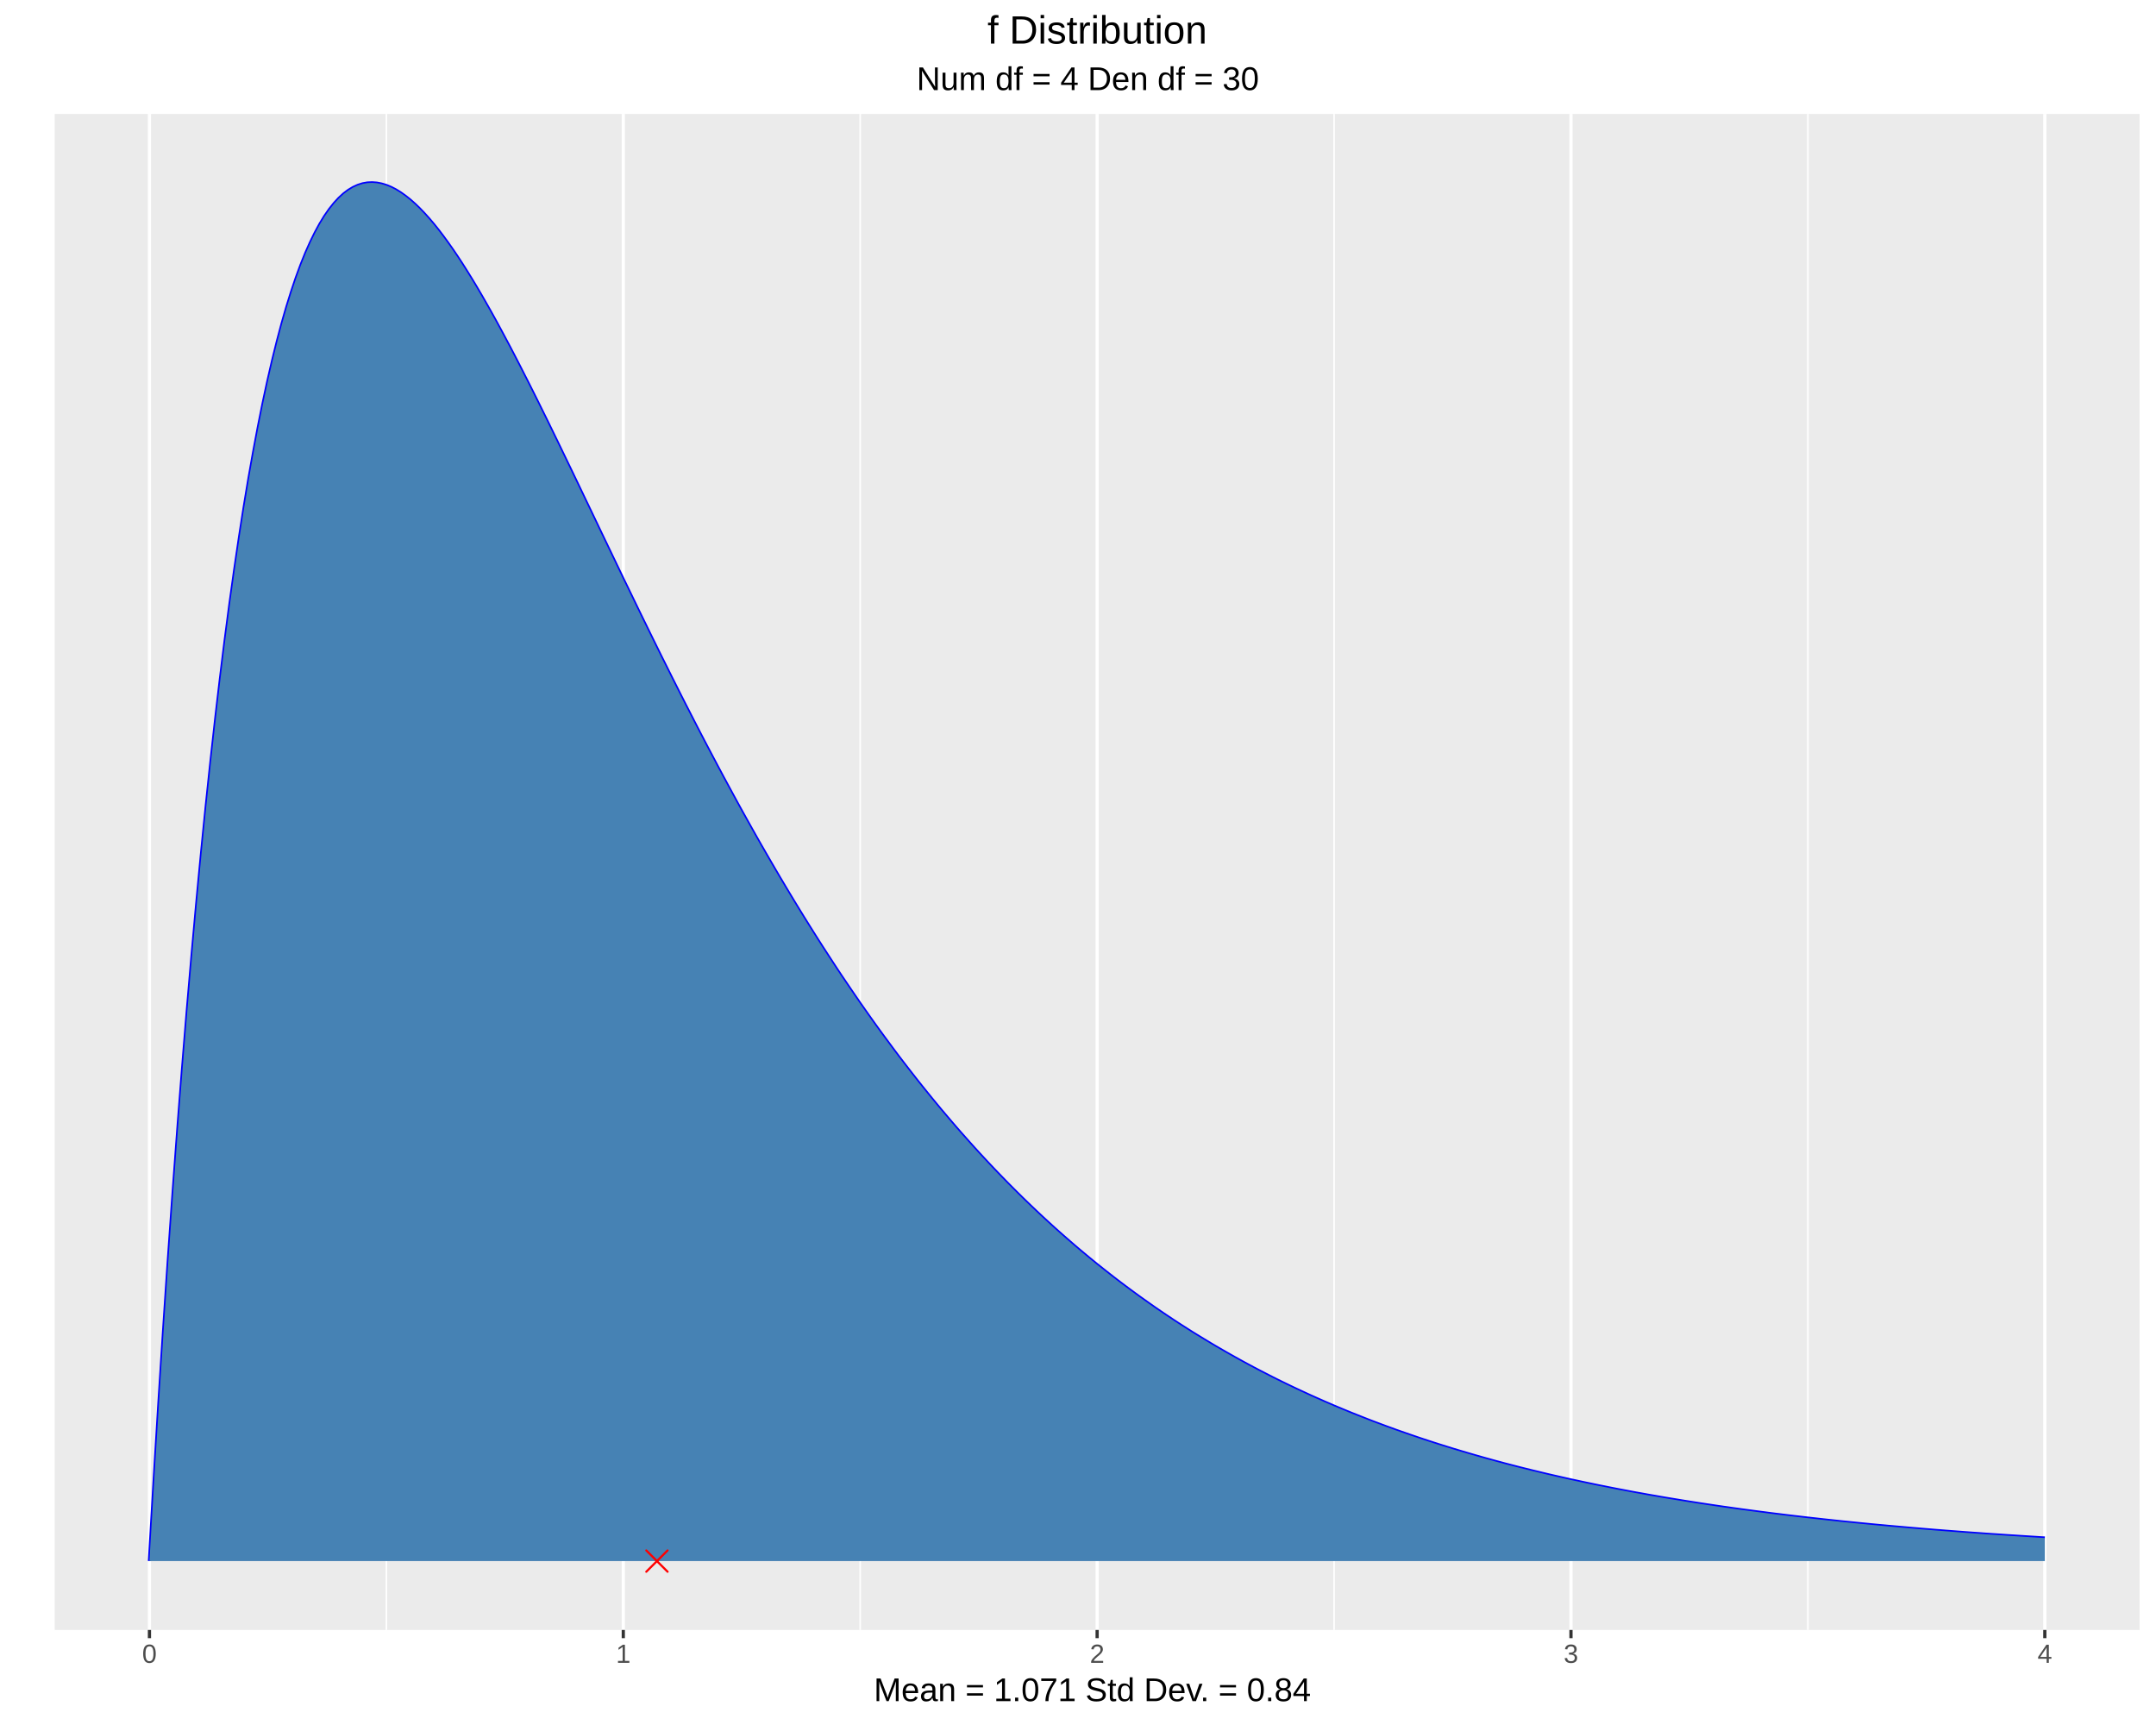
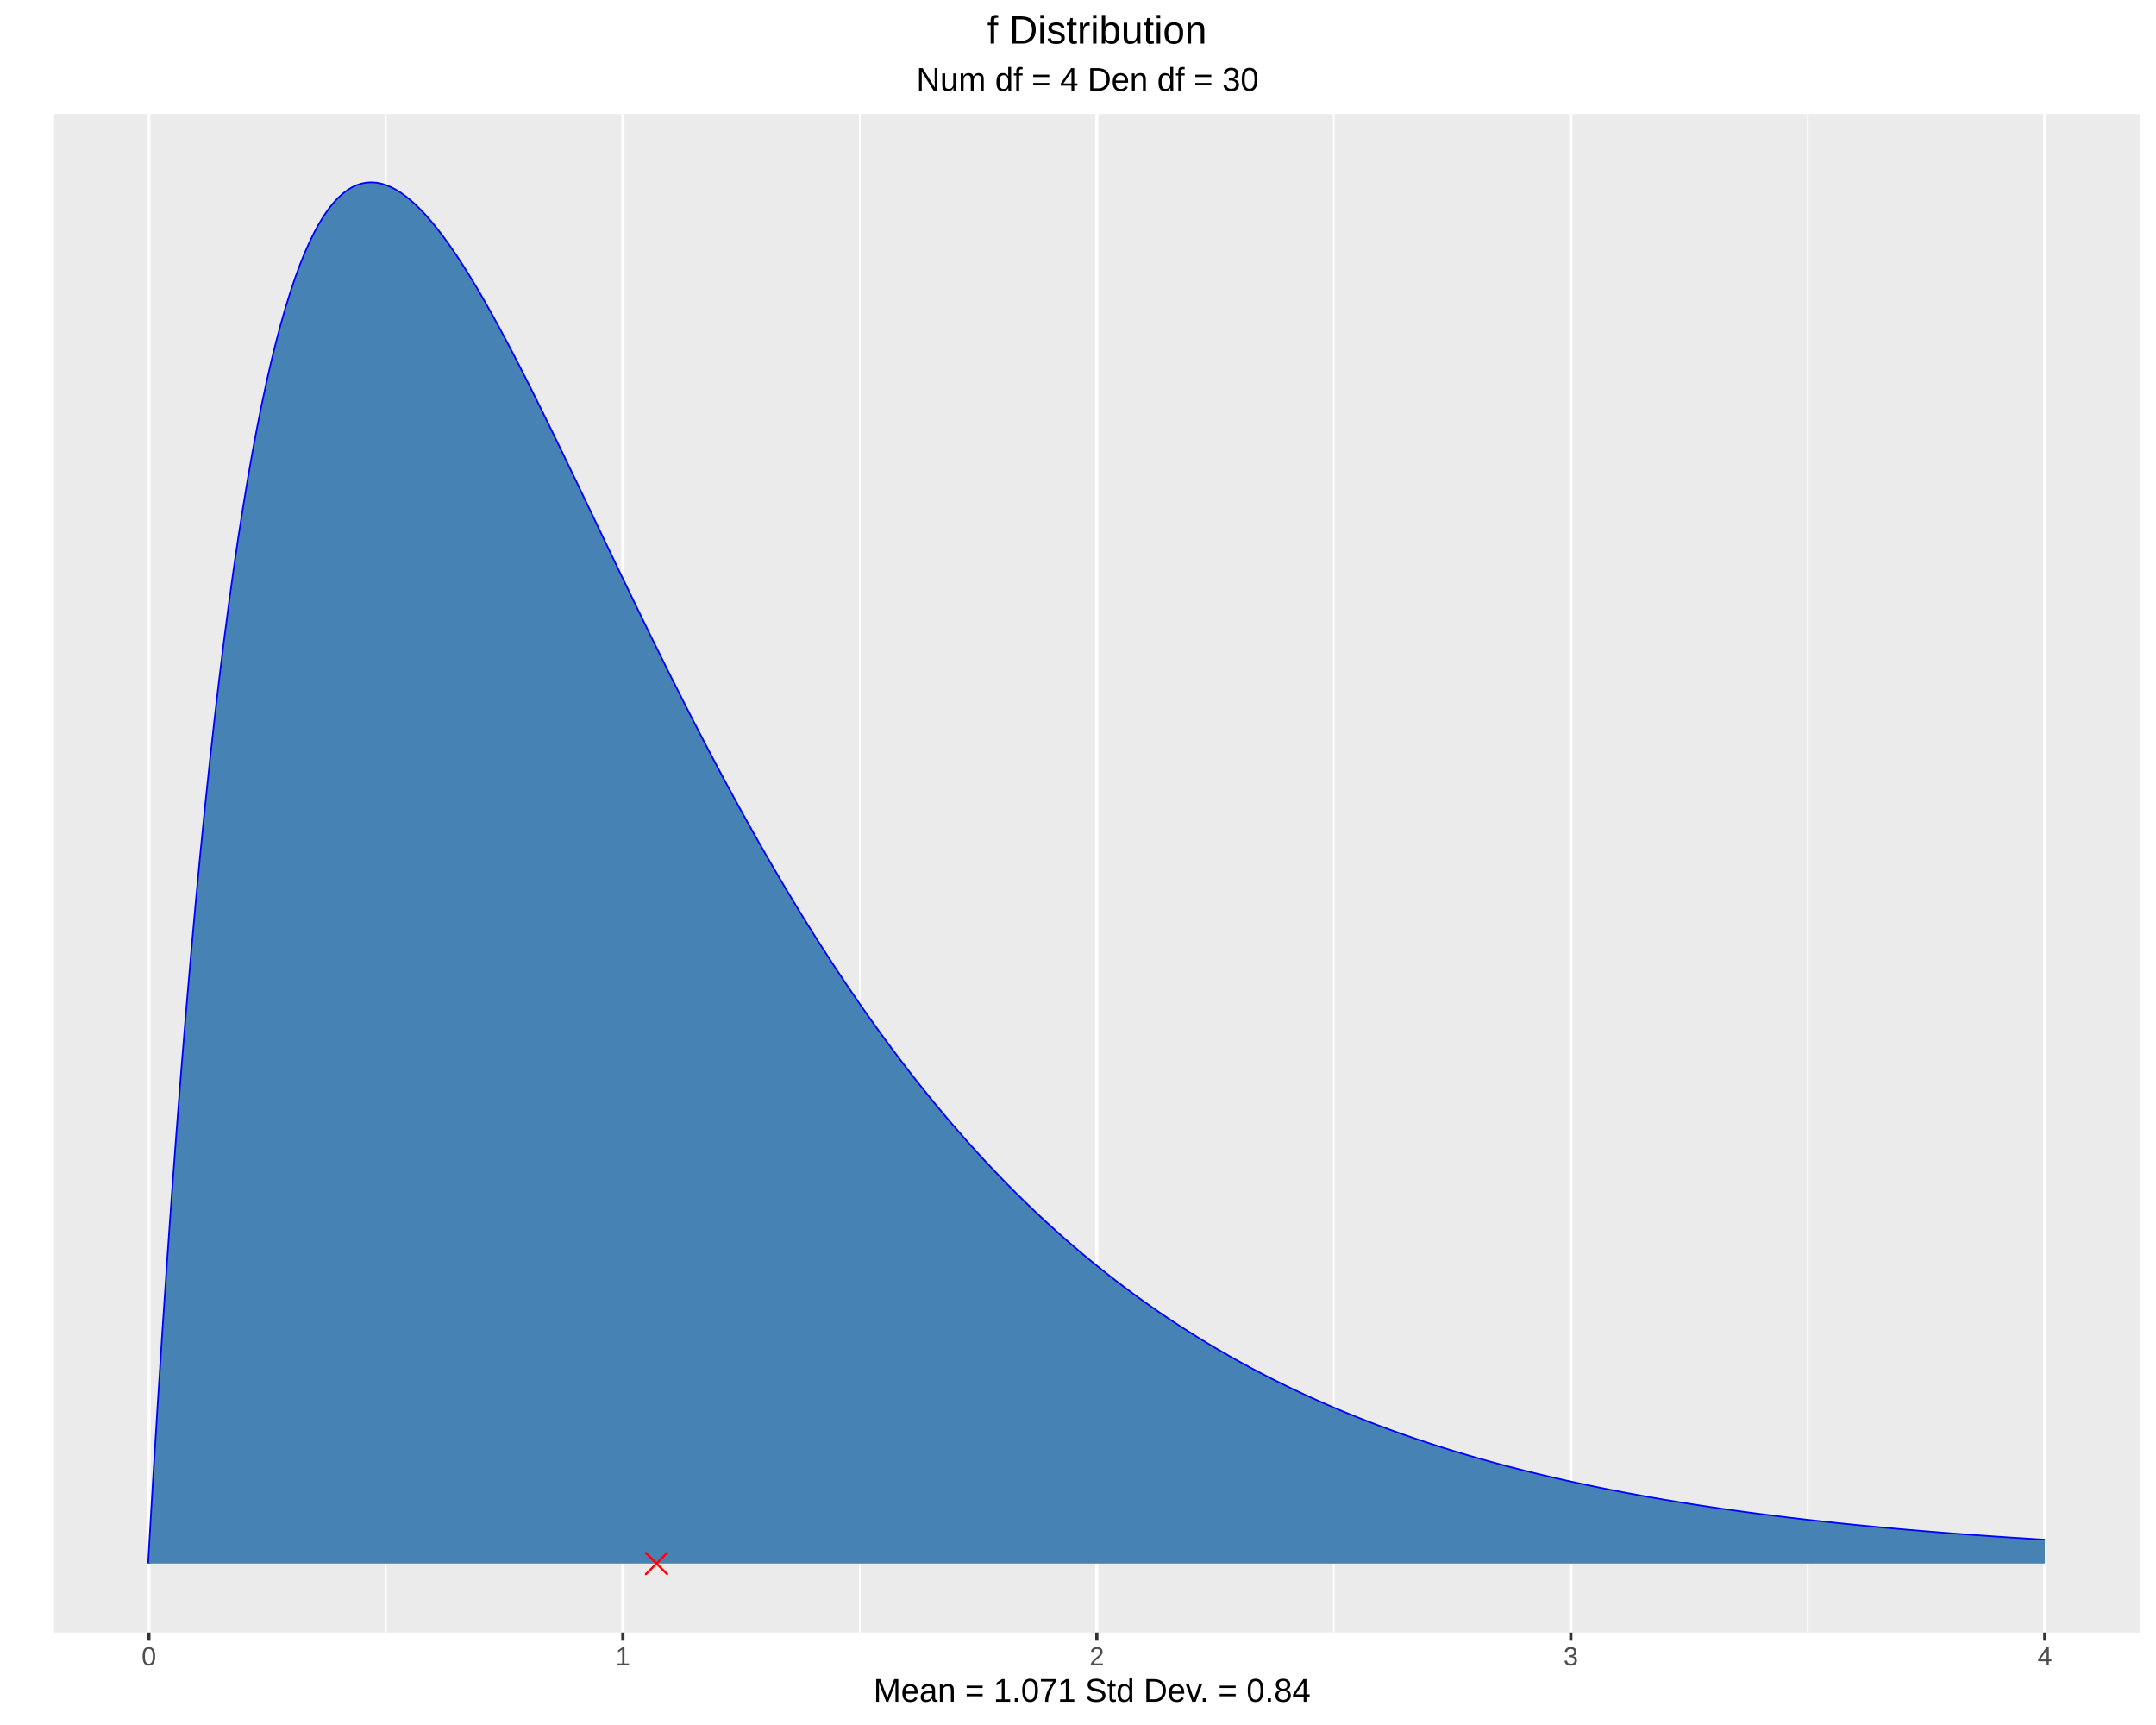
<svg xmlns="http://www.w3.org/2000/svg" viewBox="0 0 720.00 576.00">
  <defs>
    <style type="text/css">
    line, polyline, polygon, path, rect, circle {
      fill: none;
      stroke: #000000;
      stroke-linecap: round;
      stroke-linejoin: round;
      stroke-miterlimit: 10.00;
    }
  </style>
  </defs>
  <rect width="100%" height="100%" style="stroke: none; fill: #FFFFFF;" />
  <rect x="0.00" y="0.00" width="720.00" height="576.00" style="stroke-width: 1.07; stroke: #FFFFFF; fill: #FFFFFF;" />
  <defs>
-     <clipPath id="cpMTguMjd8NzE0LjUyfDU0NC4yN3wzOC4wNQ==">
-       <rect x="18.27" y="38.05" width="696.25" height="506.22" />
+     <clipPath id="cpMTguMDZ8NzE0LjUyfDU0NS4xM3wzOC4wOQ==">
+       <rect x="18.06" y="38.09" width="696.46" height="507.04" />
    </clipPath>
  </defs>
-   <rect x="18.27" y="38.05" width="696.25" height="506.22" style="stroke-width: 1.07; stroke: none; fill: #EBEBEB;" clip-path="url(#cpMTguMjd8NzE0LjUyfDU0NC4yN3wzOC4wNQ==)" />
-   <polyline points="129.03,544.27 129.03,38.05 " style="stroke-width: 0.53; stroke: #FFFFFF; stroke-linecap: butt;" clip-path="url(#cpMTguMjd8NzE0LjUyfDU0NC4yN3wzOC4wNQ==)" />
-   <polyline points="287.27,544.27 287.27,38.05 " style="stroke-width: 0.53; stroke: #FFFFFF; stroke-linecap: butt;" clip-path="url(#cpMTguMjd8NzE0LjUyfDU0NC4yN3wzOC4wNQ==)" />
-   <polyline points="445.51,544.27 445.51,38.05 " style="stroke-width: 0.53; stroke: #FFFFFF; stroke-linecap: butt;" clip-path="url(#cpMTguMjd8NzE0LjUyfDU0NC4yN3wzOC4wNQ==)" />
-   <polyline points="603.75,544.27 603.75,38.05 " style="stroke-width: 0.53; stroke: #FFFFFF; stroke-linecap: butt;" clip-path="url(#cpMTguMjd8NzE0LjUyfDU0NC4yN3wzOC4wNQ==)" />
-   <polyline points="49.91,544.27 49.91,38.05 " style="stroke-width: 1.07; stroke: #FFFFFF; stroke-linecap: butt;" clip-path="url(#cpMTguMjd8NzE0LjUyfDU0NC4yN3wzOC4wNQ==)" />
-   <polyline points="208.15,544.27 208.15,38.05 " style="stroke-width: 1.07; stroke: #FFFFFF; stroke-linecap: butt;" clip-path="url(#cpMTguMjd8NzE0LjUyfDU0NC4yN3wzOC4wNQ==)" />
-   <polyline points="366.39,544.27 366.39,38.05 " style="stroke-width: 1.07; stroke: #FFFFFF; stroke-linecap: butt;" clip-path="url(#cpMTguMjd8NzE0LjUyfDU0NC4yN3wzOC4wNQ==)" />
-   <polyline points="524.63,544.27 524.63,38.05 " style="stroke-width: 1.07; stroke: #FFFFFF; stroke-linecap: butt;" clip-path="url(#cpMTguMjd8NzE0LjUyfDU0NC4yN3wzOC4wNQ==)" />
-   <polyline points="682.87,544.27 682.87,38.05 " style="stroke-width: 1.07; stroke: #FFFFFF; stroke-linecap: butt;" clip-path="url(#cpMTguMjd8NzE0LjUyfDU0NC4yN3wzOC4wNQ==)" />
-   <polyline points="49.91,521.26 51.50,494.36 53.08,468.66 54.66,444.13 56.24,420.71 57.83,398.37 59.41,377.07 60.99,356.78 62.57,337.46 64.16,319.06 65.74,301.57 67.32,284.94 68.90,269.15 70.49,254.16 72.07,239.95 73.65,226.49 75.23,213.74 76.81,201.69 78.40,190.30 79.98,179.56 81.56,169.43 83.14,159.90 84.73,150.95 86.31,142.54 87.89,134.66 89.47,127.30 91.06,120.42 92.64,114.02 94.22,108.07 95.80,102.56 97.39,97.47 98.97,92.77 100.55,88.47 102.13,84.54 103.72,80.96 105.30,77.73 106.88,74.82 108.46,72.23 110.05,69.94 111.63,67.95 113.21,66.23 114.79,64.78 116.37,63.58 117.96,62.63 119.54,61.91 121.12,61.41 122.70,61.13 124.29,61.06 125.87,61.18 127.45,61.49 129.03,61.97 130.62,62.63 132.20,63.45 133.78,64.43 135.36,65.56 136.95,66.82 138.53,68.22 140.11,69.75 141.69,71.40 143.28,73.17 144.86,75.04 146.44,77.02 148.02,79.10 149.60,81.27 151.19,83.53 152.77,85.87 154.35,88.29 155.93,90.79 157.52,93.36 159.10,95.99 160.68,98.68 162.26,101.44 163.85,104.24 165.43,107.10 167.01,110.00 168.59,112.95 170.18,115.94 171.76,118.97 173.34,122.03 174.92,125.13 176.51,128.25 178.09,131.40 179.67,134.57 181.25,137.77 182.84,140.98 184.42,144.22 186.00,147.46 187.58,150.73 189.16,154.00 190.75,157.28 192.33,160.57 193.91,163.86 195.49,167.16 197.08,170.46 198.66,173.77 200.24,177.07 201.82,180.37 203.41,183.67 204.99,186.96 206.57,190.25 208.15,193.53 209.74,196.80 211.32,200.06 212.90,203.32 214.48,206.56 216.07,209.80 217.65,213.02 219.23,216.22 220.81,219.42 222.40,222.59 223.98,225.76 225.56,228.90 227.14,232.03 228.72,235.15 230.31,238.24 231.89,241.32 233.47,244.38 235.05,247.42 236.64,250.44 238.22,253.43 239.80,256.41 241.38,259.37 242.97,262.31 244.55,265.22 246.13,268.12 247.71,270.99 249.30,273.84 250.88,276.66 252.46,279.47 254.04,282.25 255.63,285.01 257.21,287.74 258.79,290.45 260.37,293.14 261.96,295.81 263.54,298.45 265.12,301.07 266.70,303.66 268.28,306.23 269.87,308.78 271.45,311.30 273.03,313.80 274.61,316.27 276.20,318.72 277.78,321.15 279.36,323.56 280.94,325.94 282.53,328.29 284.11,330.62 285.69,332.93 287.27,335.22 288.86,337.48 290.44,339.72 292.02,341.94 293.60,344.13 295.19,346.30 296.77,348.44 298.35,350.57 299.93,352.67 301.52,354.75 303.10,356.80 304.68,358.83 306.26,360.85 307.84,362.83 309.43,364.80 311.01,366.75 312.59,368.67 314.17,370.57 315.76,372.45 317.34,374.31 318.92,376.15 320.50,377.97 322.09,379.76 323.67,381.54 325.25,383.30 326.83,385.03 328.42,386.75 330.00,388.44 331.58,390.12 333.16,391.77 334.75,393.41 336.33,395.03 337.91,396.62 339.49,398.20 341.07,399.76 342.66,401.31 344.24,402.83 345.82,404.33 347.40,405.82 348.99,407.29 350.57,408.74 352.15,410.18 353.73,411.59 355.32,412.99 356.90,414.37 358.48,415.74 360.06,417.09 361.65,418.42 363.23,419.74 364.81,421.04 366.39,422.32 367.98,423.59 369.56,424.84 371.14,426.08 372.72,427.30 374.31,428.51 375.89,429.70 377.47,430.87 379.05,432.03 380.63,433.18 382.22,434.31 383.80,435.43 385.38,436.54 386.96,437.63 388.55,438.71 390.13,439.77 391.71,440.82 393.29,441.86 394.88,442.88 396.46,443.89 398.04,444.89 399.62,445.87 401.21,446.84 402.79,447.80 404.37,448.75 405.95,449.69 407.54,450.61 409.12,451.52 410.70,452.42 412.28,453.31 413.87,454.19 415.45,455.06 417.03,455.91 418.61,456.76 420.19,457.59 421.78,458.41 423.36,459.22 424.94,460.03 426.52,460.82 428.11,461.60 429.69,462.37 431.27,463.13 432.85,463.88 434.44,464.62 436.02,465.35 437.60,466.08 439.18,466.79 440.77,467.49 442.35,468.19 443.93,468.87 445.51,469.55 447.10,470.22 448.68,470.88 450.26,471.53 451.84,472.17 453.43,472.80 455.01,473.43 456.59,474.05 458.17,474.66 459.75,475.26 461.34,475.85 462.92,476.44 464.50,477.01 466.08,477.59 467.67,478.15 469.25,478.70 470.83,479.25 472.41,479.79 474.00,480.33 475.58,480.86 477.16,481.38 478.74,481.89 480.33,482.40 481.91,482.90 483.49,483.39 485.07,483.88 486.66,484.36 488.24,484.83 489.82,485.30 491.40,485.76 492.99,486.22 494.57,486.67 496.15,487.12 497.73,487.55 499.31,487.99 500.90,488.41 502.48,488.84 504.06,489.25 505.64,489.66 507.23,490.07 508.81,490.47 510.39,490.86 511.97,491.25 513.56,491.63 515.14,492.01 516.72,492.39 518.30,492.76 519.89,493.12 521.47,493.48 523.05,493.84 524.63,494.19 526.22,494.53 527.80,494.87 529.38,495.21 530.96,495.54 532.54,495.87 534.13,496.20 535.71,496.51 537.29,496.83 538.87,497.14 540.46,497.45 542.04,497.75 543.62,498.05 545.20,498.35 546.79,498.64 548.37,498.92 549.95,499.21 551.53,499.49 553.12,499.76 554.70,500.04 556.28,500.31 557.86,500.57 559.45,500.83 561.03,501.09 562.61,501.35 564.19,501.60 565.78,501.85 567.36,502.10 568.94,502.34 570.52,502.58 572.10,502.81 573.69,503.05 575.27,503.28 576.85,503.50 578.43,503.73 580.02,503.95 581.60,504.17 583.18,504.38 584.76,504.59 586.35,504.80 587.93,505.01 589.51,505.21 591.09,505.42 592.68,505.62 594.26,505.81 595.84,506.01 597.42,506.20 599.01,506.39 600.59,506.57 602.17,506.76 603.75,506.94 605.34,507.12 606.92,507.29 608.50,507.47 610.08,507.64 611.66,507.81 613.25,507.98 614.83,508.15 616.41,508.31 617.99,508.47 619.58,508.63 621.16,508.79 622.74,508.94 624.32,509.10 625.91,509.25 627.49,509.40 629.07,509.54 630.65,509.69 632.24,509.83 633.82,509.97 635.40,510.11 636.98,510.25 638.57,510.39 640.15,510.52 641.73,510.66 643.31,510.79 644.90,510.92 646.48,511.05 648.06,511.17 649.64,511.30 651.22,511.42 652.81,511.54 654.39,511.66 655.97,511.78 657.55,511.90 659.14,512.01 660.72,512.12 662.30,512.24 663.88,512.35 665.47,512.46 667.05,512.56 668.63,512.67 670.21,512.78 671.80,512.88 673.38,512.98 674.96,513.08 676.54,513.18 678.13,513.28 679.71,513.38 681.29,513.48 682.87,513.57 " style="stroke-width: 1.07; stroke: #0000FF; stroke-linecap: butt;" clip-path="url(#cpMTguMjd8NzE0LjUyfDU0NC4yN3wzOC4wNQ==)" />
-   <polygon points="49.91,521.26 49.91,521.26 51.50,494.36 53.08,468.66 54.66,444.13 56.24,420.71 57.83,398.37 59.41,377.07 60.99,356.78 62.57,337.46 64.16,319.06 65.74,301.57 67.32,284.94 68.90,269.15 70.49,254.16 72.07,239.95 73.65,226.49 75.23,213.74 76.81,201.69 78.40,190.30 79.98,179.56 81.56,169.43 83.14,159.90 84.73,150.95 86.31,142.54 87.89,134.66 89.47,127.30 91.06,120.42 92.64,114.02 94.22,108.07 95.80,102.56 97.39,97.47 98.97,92.77 100.55,88.47 102.13,84.54 103.72,80.96 105.30,77.73 106.88,74.82 108.46,72.23 110.05,69.94 111.63,67.95 113.21,66.23 114.79,64.78 116.37,63.58 117.96,62.63 119.54,61.91 121.12,61.41 122.70,61.13 124.29,61.06 125.87,61.18 127.45,61.49 129.03,61.97 130.62,62.63 132.20,63.45 133.78,64.43 135.36,65.56 136.95,66.82 138.53,68.22 140.11,69.75 141.69,71.40 143.28,73.17 144.86,75.04 146.44,77.02 148.02,79.10 149.60,81.27 151.19,83.53 152.77,85.87 154.35,88.29 155.93,90.79 157.52,93.36 159.10,95.99 160.68,98.68 162.26,101.44 163.85,104.24 165.43,107.10 167.01,110.00 168.59,112.95 170.18,115.94 171.76,118.97 173.34,122.03 174.92,125.13 176.51,128.25 178.09,131.40 179.67,134.57 181.25,137.77 182.84,140.98 184.42,144.22 186.00,147.46 187.58,150.73 189.16,154.00 190.75,157.28 192.33,160.57 193.91,163.86 195.49,167.16 197.08,170.46 198.66,173.77 200.24,177.07 201.82,180.37 203.41,183.67 204.99,186.96 206.57,190.25 208.15,193.53 209.74,196.80 211.32,200.06 212.90,203.32 214.48,206.56 216.07,209.80 217.65,213.02 219.23,216.22 220.81,219.42 222.40,222.59 223.98,225.76 225.56,228.90 227.14,232.03 228.72,235.15 230.31,238.24 231.89,241.32 233.47,244.38 235.05,247.42 236.64,250.44 238.22,253.43 239.80,256.41 241.38,259.37 242.97,262.31 244.55,265.22 246.13,268.12 247.71,270.99 249.30,273.84 250.88,276.66 252.46,279.47 254.04,282.25 255.63,285.01 257.21,287.74 258.79,290.45 260.37,293.14 261.96,295.81 263.54,298.45 265.12,301.07 266.70,303.66 268.28,306.23 269.87,308.78 271.45,311.30 273.03,313.80 274.61,316.27 276.20,318.72 277.78,321.15 279.36,323.56 280.94,325.94 282.53,328.29 284.11,330.62 285.69,332.93 287.27,335.22 288.86,337.48 290.44,339.72 292.02,341.94 293.60,344.13 295.19,346.30 296.77,348.44 298.35,350.57 299.93,352.67 301.52,354.75 303.10,356.80 304.68,358.83 306.26,360.85 307.84,362.83 309.43,364.80 311.01,366.75 312.59,368.67 314.17,370.57 315.76,372.45 317.34,374.31 318.92,376.15 320.50,377.97 322.09,379.76 323.67,381.54 325.25,383.30 326.83,385.03 328.42,386.75 330.00,388.44 331.58,390.12 333.16,391.77 334.75,393.41 336.33,395.03 337.91,396.62 339.49,398.20 341.07,399.76 342.66,401.31 344.24,402.83 345.82,404.33 347.40,405.82 348.99,407.29 350.57,408.74 352.15,410.18 353.73,411.59 355.32,412.99 356.90,414.37 358.48,415.74 360.06,417.09 361.65,418.42 363.23,419.74 364.81,421.04 366.39,422.32 367.98,423.59 369.56,424.84 371.14,426.08 372.72,427.30 374.31,428.51 375.89,429.70 377.47,430.87 379.05,432.03 380.63,433.18 382.22,434.31 383.80,435.43 385.38,436.54 386.96,437.63 388.55,438.71 390.13,439.77 391.71,440.82 393.29,441.86 394.88,442.88 396.46,443.89 398.04,444.89 399.62,445.87 401.21,446.84 402.79,447.80 404.37,448.75 405.95,449.69 407.54,450.61 409.12,451.52 410.70,452.42 412.28,453.31 413.87,454.19 415.45,455.06 417.03,455.91 418.61,456.76 420.19,457.59 421.78,458.41 423.36,459.22 424.94,460.03 426.52,460.82 428.11,461.60 429.69,462.37 431.27,463.13 432.85,463.88 434.44,464.62 436.02,465.35 437.60,466.08 439.18,466.79 440.77,467.49 442.35,468.19 443.93,468.87 445.51,469.55 447.10,470.22 448.68,470.88 450.26,471.53 451.84,472.17 453.43,472.80 455.01,473.43 456.59,474.05 458.17,474.66 459.75,475.26 461.34,475.85 462.92,476.44 464.50,477.01 466.08,477.59 467.67,478.15 469.25,478.70 470.83,479.25 472.41,479.79 474.00,480.33 475.58,480.86 477.16,481.38 478.74,481.89 480.33,482.40 481.91,482.90 483.49,483.39 485.07,483.88 486.66,484.36 488.24,484.83 489.82,485.30 491.40,485.76 492.99,486.22 494.57,486.67 496.15,487.12 497.73,487.55 499.31,487.99 500.90,488.41 502.48,488.84 504.06,489.25 505.64,489.66 507.23,490.07 508.81,490.47 510.39,490.86 511.97,491.25 513.56,491.63 515.14,492.01 516.72,492.39 518.30,492.76 519.89,493.12 521.47,493.48 523.05,493.84 524.63,494.19 526.22,494.53 527.80,494.87 529.38,495.21 530.96,495.54 532.54,495.87 534.13,496.20 535.71,496.51 537.29,496.83 538.87,497.14 540.46,497.45 542.04,497.75 543.62,498.05 545.20,498.35 546.79,498.64 548.37,498.92 549.95,499.21 551.53,499.49 553.12,499.76 554.70,500.04 556.28,500.31 557.86,500.57 559.45,500.83 561.03,501.09 562.61,501.35 564.19,501.60 565.78,501.85 567.36,502.10 568.94,502.34 570.52,502.58 572.10,502.81 573.69,503.05 575.27,503.28 576.85,503.50 578.43,503.73 580.02,503.95 581.60,504.17 583.18,504.38 584.76,504.59 586.35,504.80 587.93,505.01 589.51,505.21 591.09,505.42 592.68,505.62 594.26,505.81 595.84,506.01 597.42,506.20 599.01,506.39 600.59,506.57 602.17,506.76 603.75,506.94 605.34,507.12 606.92,507.29 608.50,507.47 610.08,507.64 611.66,507.81 613.25,507.98 614.83,508.15 616.41,508.31 617.99,508.47 619.58,508.63 621.16,508.79 622.74,508.94 624.32,509.10 625.91,509.25 627.49,509.40 629.07,509.54 630.65,509.69 632.24,509.83 633.82,509.97 635.40,510.11 636.98,510.25 638.57,510.39 640.15,510.52 641.73,510.66 643.31,510.79 644.90,510.92 646.48,511.05 648.06,511.17 649.64,511.30 651.22,511.42 652.81,511.54 654.39,511.66 655.97,511.78 657.55,511.90 659.14,512.01 660.72,512.12 662.30,512.24 663.88,512.35 665.47,512.46 667.05,512.56 668.63,512.67 670.21,512.78 671.80,512.88 673.38,512.98 674.96,513.08 676.54,513.18 678.13,513.28 679.71,513.38 681.29,513.48 682.87,513.57 682.87,521.26 " style="stroke-width: 1.07; stroke: none; fill: #4682B4;" clip-path="url(#cpMTguMjd8NzE0LjUyfDU0NC4yN3wzOC4wNQ==)" />
-   <line x1="215.83" y1="524.82" x2="222.94" y2="517.71" style="stroke-width: 0.71; stroke: #FF0000;" clip-path="url(#cpMTguMjd8NzE0LjUyfDU0NC4yN3wzOC4wNQ==)" />
-   <line x1="215.83" y1="517.71" x2="222.94" y2="524.82" style="stroke-width: 0.71; stroke: #FF0000;" clip-path="url(#cpMTguMjd8NzE0LjUyfDU0NC4yN3wzOC4wNQ==)" />
+   <rect x="18.06" y="38.09" width="696.46" height="507.04" style="stroke-width: 1.07; stroke: none; fill: #EBEBEB;" clip-path="url(#cpMTguMDZ8NzE0LjUyfDU0NS4xM3wzOC4wOQ==)" />
+   <polyline points="128.86,545.13 128.86,38.09 " style="stroke-width: 0.53; stroke: #FFFFFF; stroke-linecap: butt;" clip-path="url(#cpMTguMDZ8NzE0LjUyfDU0NS4xM3wzOC4wOQ==)" />
+   <polyline points="287.15,545.13 287.15,38.09 " style="stroke-width: 0.53; stroke: #FFFFFF; stroke-linecap: butt;" clip-path="url(#cpMTguMDZ8NzE0LjUyfDU0NS4xM3wzOC4wOQ==)" />
+   <polyline points="445.43,545.13 445.43,38.09 " style="stroke-width: 0.53; stroke: #FFFFFF; stroke-linecap: butt;" clip-path="url(#cpMTguMDZ8NzE0LjUyfDU0NS4xM3wzOC4wOQ==)" />
+   <polyline points="603.72,545.13 603.72,38.09 " style="stroke-width: 0.53; stroke: #FFFFFF; stroke-linecap: butt;" clip-path="url(#cpMTguMDZ8NzE0LjUyfDU0NS4xM3wzOC4wOQ==)" />
+   <polyline points="49.72,545.13 49.72,38.09 " style="stroke-width: 1.07; stroke: #FFFFFF; stroke-linecap: butt;" clip-path="url(#cpMTguMDZ8NzE0LjUyfDU0NS4xM3wzOC4wOQ==)" />
+   <polyline points="208.01,545.13 208.01,38.09 " style="stroke-width: 1.07; stroke: #FFFFFF; stroke-linecap: butt;" clip-path="url(#cpMTguMDZ8NzE0LjUyfDU0NS4xM3wzOC4wOQ==)" />
+   <polyline points="366.29,545.13 366.29,38.09 " style="stroke-width: 1.07; stroke: #FFFFFF; stroke-linecap: butt;" clip-path="url(#cpMTguMDZ8NzE0LjUyfDU0NS4xM3wzOC4wOQ==)" />
+   <polyline points="524.58,545.13 524.58,38.09 " style="stroke-width: 1.07; stroke: #FFFFFF; stroke-linecap: butt;" clip-path="url(#cpMTguMDZ8NzE0LjUyfDU0NS4xM3wzOC4wOQ==)" />
+   <polyline points="682.86,545.13 682.86,38.09 " style="stroke-width: 1.07; stroke: #FFFFFF; stroke-linecap: butt;" clip-path="url(#cpMTguMDZ8NzE0LjUyfDU0NS4xM3wzOC4wOQ==)" />
+   <polyline points="49.72,522.08 51.30,495.14 52.89,469.40 54.47,444.82 56.05,421.37 57.63,399.00 59.22,377.67 60.80,357.34 62.38,337.98 63.97,319.56 65.55,302.04 67.13,285.39 68.71,269.57 70.30,254.56 71.88,240.32 73.46,226.84 75.05,214.07 76.63,202.00 78.21,190.59 79.79,179.83 81.38,169.69 82.96,160.15 84.54,151.17 86.13,142.75 87.71,134.87 89.29,127.49 90.87,120.60 92.46,114.19 94.04,108.23 95.62,102.71 97.21,97.61 98.79,92.91 100.37,88.60 101.95,84.66 103.54,81.08 105.12,77.84 106.70,74.93 108.29,72.33 109.87,70.04 111.45,68.04 113.03,66.32 114.62,64.87 116.20,63.67 117.78,62.71 119.37,61.99 120.95,61.50 122.53,61.22 124.11,61.14 125.70,61.26 127.28,61.57 128.86,62.06 130.45,62.72 132.03,63.54 133.61,64.52 135.19,65.65 136.78,66.91 138.36,68.32 139.94,69.85 141.53,71.50 143.11,73.27 144.69,75.15 146.27,77.13 147.86,79.21 149.44,81.39 151.02,83.65 152.61,86.00 154.19,88.42 155.77,90.92 157.35,93.49 158.94,96.13 160.52,98.83 162.10,101.59 163.69,104.40 165.27,107.26 166.85,110.17 168.43,113.12 170.02,116.11 171.60,119.15 173.18,122.21 174.77,125.31 176.35,128.44 177.93,131.60 179.51,134.78 181.10,137.98 182.68,141.20 184.26,144.43 185.85,147.69 187.43,150.95 189.01,154.23 190.59,157.52 192.18,160.81 193.76,164.11 195.34,167.42 196.93,170.72 198.51,174.03 200.09,177.34 201.67,180.64 203.26,183.95 204.84,187.24 206.42,190.54 208.01,193.82 209.59,197.10 211.17,200.37 212.75,203.63 214.34,206.88 215.92,210.12 217.50,213.34 219.09,216.56 220.67,219.75 222.25,222.94 223.83,226.11 225.42,229.26 227.00,232.39 228.58,235.51 230.17,238.61 231.75,241.69 233.33,244.76 234.91,247.80 236.50,250.82 238.08,253.83 239.66,256.81 241.25,259.77 242.83,262.71 244.41,265.63 245.99,268.53 247.58,271.41 249.16,274.26 250.74,277.09 252.33,279.90 253.91,282.69 255.49,285.45 257.07,288.19 258.66,290.90 260.24,293.60 261.82,296.27 263.41,298.91 264.99,301.53 266.57,304.13 268.15,306.71 269.74,309.26 271.32,311.78 272.90,314.29 274.49,316.77 276.07,319.22 277.65,321.65 279.23,324.06 280.82,326.44 282.40,328.80 283.98,331.14 285.57,333.45 287.15,335.74 288.73,338.01 290.31,340.25 291.90,342.47 293.48,344.67 295.06,346.84 296.65,348.99 298.23,351.12 299.81,353.22 301.39,355.30 302.98,357.36 304.56,359.40 306.14,361.41 307.73,363.40 309.31,365.37 310.89,367.32 312.47,369.25 314.06,371.15 315.64,373.04 317.22,374.90 318.81,376.74 320.39,378.56 321.97,380.36 323.55,382.14 325.14,383.90 326.72,385.64 328.30,387.35 329.89,389.05 331.47,390.73 333.05,392.39 334.63,394.03 336.22,395.65 337.80,397.25 339.38,398.83 340.97,400.39 342.55,401.94 344.13,403.46 345.71,404.97 347.30,406.46 348.88,407.93 350.46,409.38 352.05,410.82 353.63,412.24 355.21,413.64 356.79,415.03 358.38,416.39 359.96,417.74 361.54,419.08 363.13,420.40 364.71,421.70 366.29,422.98 367.87,424.25 369.46,425.51 371.04,426.75 372.62,427.97 374.21,429.18 375.79,430.37 377.37,431.55 378.95,432.71 380.54,433.86 382.12,435.00 383.70,436.12 385.29,437.22 386.87,438.32 388.45,439.40 390.03,440.46 391.62,441.51 393.20,442.55 394.78,443.58 396.37,444.59 397.95,445.59 399.53,446.57 401.11,447.55 402.70,448.51 404.28,449.46 405.86,450.40 407.45,451.32 409.03,452.23 410.61,453.14 412.19,454.03 413.78,454.91 415.36,455.77 416.94,456.63 418.53,457.48 420.11,458.31 421.69,459.13 423.27,459.95 424.86,460.75 426.44,461.54 428.02,462.32 429.61,463.10 431.19,463.86 432.77,464.61 434.35,465.35 435.94,466.09 437.52,466.81 439.10,467.52 440.69,468.23 442.27,468.93 443.85,469.61 445.43,470.29 447.02,470.96 448.60,471.62 450.18,472.27 451.77,472.91 453.35,473.55 454.93,474.17 456.51,474.79 458.10,475.40 459.68,476.01 461.26,476.60 462.85,477.19 464.43,477.77 466.01,478.34 467.59,478.90 469.18,479.46 470.76,480.01 472.34,480.55 473.93,481.09 475.51,481.61 477.09,482.13 478.67,482.65 480.26,483.16 481.84,483.66 483.42,484.15 485.01,484.64 486.59,485.12 488.17,485.60 489.75,486.07 491.34,486.53 492.92,486.99 494.50,487.44 496.09,487.88 497.67,488.32 499.25,488.76 500.83,489.18 502.42,489.61 504.00,490.02 505.58,490.43 507.17,490.84 508.75,491.24 510.33,491.63 511.91,492.02 513.50,492.41 515.08,492.79 516.66,493.16 518.25,493.53 519.83,493.90 521.41,494.26 522.99,494.62 524.58,494.97 526.16,495.31 527.74,495.65 529.33,495.99 530.91,496.32 532.49,496.65 534.07,496.98 535.66,497.30 537.24,497.61 538.82,497.93 540.41,498.23 541.99,498.54 543.57,498.84 545.15,499.13 546.74,499.42 548.32,499.71 549.90,500.00 551.49,500.28 553.07,500.55 554.65,500.83 556.23,501.10 557.82,501.36 559.40,501.62 560.98,501.88 562.57,502.14 564.15,502.39 565.73,502.64 567.31,502.89 568.90,503.13 570.48,503.37 572.06,503.61 573.65,503.84 575.23,504.07 576.81,504.30 578.39,504.52 579.98,504.74 581.56,504.96 583.14,505.18 584.73,505.39 586.31,505.60 587.89,505.81 589.47,506.01 591.06,506.21 592.64,506.41 594.22,506.61 595.81,506.80 597.39,507.00 598.97,507.18 600.55,507.37 602.14,507.56 603.72,507.74 605.30,507.92 606.89,508.09 608.47,508.27 610.05,508.44 611.63,508.61 613.22,508.78 614.80,508.95 616.38,509.11 617.97,509.27 619.55,509.43 621.13,509.59 622.71,509.74 624.30,509.90 625.88,510.05 627.46,510.20 629.05,510.35 630.63,510.49 632.21,510.64 633.79,510.78 635.38,510.92 636.96,511.06 638.54,511.19 640.13,511.33 641.71,511.46 643.29,511.59 644.87,511.72 646.46,511.85 648.04,511.98 649.62,512.10 651.21,512.23 652.79,512.35 654.37,512.47 655.95,512.59 657.54,512.70 659.12,512.82 660.70,512.93 662.29,513.04 663.87,513.16 665.45,513.27 667.03,513.37 668.62,513.48 670.20,513.59 671.78,513.69 673.37,513.79 674.95,513.89 676.53,513.99 678.11,514.09 679.70,514.19 681.28,514.29 682.86,514.38 " style="stroke-width: 1.07; stroke: #0000FF; stroke-linecap: butt;" clip-path="url(#cpMTguMDZ8NzE0LjUyfDU0NS4xM3wzOC4wOQ==)" />
+   <polygon points="49.72,522.08 49.72,522.08 51.30,495.14 52.89,469.40 54.47,444.82 56.05,421.37 57.63,399.00 59.22,377.67 60.80,357.34 62.38,337.98 63.97,319.56 65.55,302.04 67.13,285.39 68.71,269.57 70.30,254.56 71.88,240.32 73.46,226.84 75.05,214.07 76.63,202.00 78.21,190.59 79.79,179.83 81.38,169.69 82.96,160.15 84.54,151.17 86.13,142.75 87.71,134.87 89.29,127.49 90.87,120.60 92.46,114.19 94.04,108.23 95.62,102.71 97.21,97.61 98.79,92.91 100.37,88.60 101.95,84.66 103.54,81.08 105.12,77.84 106.70,74.93 108.29,72.33 109.87,70.04 111.45,68.04 113.03,66.32 114.62,64.87 116.20,63.67 117.78,62.71 119.37,61.99 120.95,61.50 122.53,61.22 124.11,61.14 125.70,61.26 127.28,61.57 128.86,62.06 130.45,62.72 132.03,63.54 133.61,64.52 135.19,65.65 136.78,66.91 138.36,68.32 139.94,69.85 141.53,71.50 143.11,73.27 144.69,75.15 146.27,77.13 147.86,79.21 149.44,81.39 151.02,83.65 152.61,86.00 154.19,88.42 155.77,90.92 157.35,93.49 158.94,96.13 160.52,98.83 162.10,101.59 163.69,104.40 165.27,107.26 166.85,110.17 168.43,113.12 170.02,116.11 171.60,119.15 173.18,122.21 174.77,125.31 176.35,128.44 177.93,131.60 179.51,134.78 181.10,137.98 182.68,141.20 184.26,144.43 185.85,147.69 187.43,150.95 189.01,154.23 190.59,157.52 192.18,160.81 193.76,164.11 195.34,167.42 196.93,170.72 198.51,174.03 200.09,177.34 201.67,180.64 203.26,183.95 204.84,187.24 206.42,190.54 208.01,193.82 209.59,197.10 211.17,200.37 212.75,203.63 214.34,206.88 215.92,210.12 217.50,213.34 219.09,216.56 220.67,219.75 222.25,222.94 223.83,226.11 225.42,229.26 227.00,232.39 228.58,235.51 230.17,238.61 231.75,241.69 233.33,244.76 234.91,247.80 236.50,250.82 238.08,253.83 239.66,256.81 241.25,259.77 242.83,262.71 244.41,265.63 245.99,268.53 247.58,271.41 249.16,274.26 250.74,277.09 252.33,279.90 253.91,282.69 255.49,285.45 257.07,288.19 258.66,290.90 260.24,293.60 261.82,296.27 263.41,298.91 264.99,301.53 266.57,304.13 268.15,306.71 269.74,309.26 271.32,311.78 272.90,314.29 274.49,316.77 276.07,319.22 277.65,321.65 279.23,324.06 280.82,326.44 282.40,328.80 283.98,331.14 285.57,333.45 287.15,335.74 288.73,338.01 290.31,340.25 291.90,342.47 293.48,344.67 295.06,346.84 296.65,348.99 298.23,351.12 299.81,353.22 301.39,355.30 302.98,357.36 304.56,359.40 306.14,361.41 307.73,363.40 309.31,365.37 310.89,367.32 312.47,369.25 314.06,371.15 315.64,373.04 317.22,374.90 318.81,376.74 320.39,378.56 321.97,380.36 323.55,382.14 325.14,383.90 326.72,385.64 328.30,387.35 329.89,389.05 331.47,390.73 333.05,392.39 334.63,394.03 336.22,395.65 337.80,397.25 339.38,398.83 340.97,400.39 342.55,401.94 344.13,403.46 345.71,404.97 347.30,406.46 348.88,407.93 350.46,409.38 352.05,410.82 353.63,412.24 355.21,413.64 356.79,415.03 358.38,416.39 359.96,417.74 361.54,419.08 363.13,420.40 364.71,421.70 366.29,422.98 367.87,424.25 369.46,425.51 371.04,426.75 372.62,427.97 374.21,429.18 375.79,430.37 377.37,431.55 378.95,432.71 380.54,433.86 382.12,435.00 383.70,436.12 385.29,437.22 386.87,438.32 388.45,439.40 390.03,440.46 391.62,441.51 393.20,442.55 394.78,443.58 396.37,444.59 397.95,445.59 399.53,446.57 401.11,447.55 402.70,448.51 404.28,449.46 405.86,450.40 407.45,451.32 409.03,452.23 410.61,453.14 412.19,454.03 413.78,454.91 415.36,455.77 416.94,456.63 418.53,457.48 420.11,458.31 421.69,459.13 423.27,459.95 424.86,460.75 426.44,461.54 428.02,462.32 429.61,463.10 431.19,463.86 432.77,464.61 434.35,465.35 435.94,466.09 437.52,466.81 439.10,467.52 440.69,468.23 442.27,468.93 443.85,469.61 445.43,470.29 447.02,470.96 448.60,471.62 450.18,472.27 451.77,472.91 453.35,473.55 454.93,474.17 456.51,474.79 458.10,475.40 459.68,476.01 461.26,476.60 462.85,477.19 464.43,477.77 466.01,478.34 467.59,478.90 469.18,479.46 470.76,480.01 472.34,480.55 473.93,481.09 475.51,481.61 477.09,482.13 478.67,482.65 480.26,483.16 481.84,483.66 483.42,484.15 485.01,484.64 486.59,485.12 488.17,485.60 489.75,486.07 491.34,486.53 492.92,486.99 494.50,487.44 496.09,487.88 497.67,488.32 499.25,488.76 500.83,489.18 502.42,489.61 504.00,490.02 505.58,490.43 507.17,490.84 508.75,491.24 510.33,491.63 511.91,492.02 513.50,492.41 515.08,492.79 516.66,493.16 518.25,493.53 519.83,493.90 521.41,494.26 522.99,494.62 524.58,494.97 526.16,495.31 527.74,495.65 529.33,495.99 530.91,496.32 532.49,496.65 534.07,496.98 535.66,497.30 537.24,497.61 538.82,497.93 540.41,498.23 541.99,498.54 543.57,498.84 545.15,499.13 546.74,499.42 548.32,499.71 549.90,500.00 551.49,500.28 553.07,500.55 554.65,500.83 556.23,501.10 557.82,501.36 559.40,501.62 560.98,501.88 562.57,502.14 564.15,502.39 565.73,502.64 567.31,502.89 568.90,503.13 570.48,503.37 572.06,503.61 573.65,503.84 575.23,504.07 576.81,504.30 578.39,504.52 579.98,504.74 581.56,504.96 583.14,505.18 584.73,505.39 586.31,505.60 587.89,505.81 589.47,506.01 591.06,506.21 592.64,506.41 594.22,506.61 595.81,506.80 597.39,507.00 598.97,507.18 600.55,507.37 602.14,507.56 603.72,507.74 605.30,507.92 606.89,508.09 608.47,508.27 610.05,508.44 611.63,508.61 613.22,508.78 614.80,508.95 616.38,509.11 617.97,509.27 619.55,509.43 621.13,509.59 622.71,509.74 624.30,509.90 625.88,510.05 627.46,510.20 629.05,510.35 630.63,510.49 632.21,510.64 633.79,510.78 635.38,510.92 636.96,511.06 638.54,511.19 640.13,511.33 641.71,511.46 643.29,511.59 644.87,511.72 646.46,511.85 648.04,511.98 649.62,512.10 651.21,512.23 652.79,512.35 654.37,512.47 655.95,512.59 657.54,512.70 659.12,512.82 660.70,512.93 662.29,513.04 663.87,513.16 665.45,513.27 667.03,513.37 668.62,513.48 670.20,513.59 671.78,513.69 673.37,513.79 674.95,513.89 676.53,513.99 678.11,514.09 679.70,514.19 681.28,514.29 682.86,514.38 682.86,522.08 " style="stroke-width: 1.07; stroke: none; fill: #4682B4;" clip-path="url(#cpMTguMDZ8NzE0LjUyfDU0NS4xM3wzOC4wOQ==)" />
+   <line x1="215.69" y1="525.64" x2="222.80" y2="518.53" style="stroke-width: 0.71; stroke: #FF0000;" clip-path="url(#cpMTguMDZ8NzE0LjUyfDU0NS4xM3wzOC4wOQ==)" />
+   <line x1="215.69" y1="518.53" x2="222.80" y2="525.64" style="stroke-width: 0.71; stroke: #FF0000;" clip-path="url(#cpMTguMDZ8NzE0LjUyfDU0NS4xM3wzOC4wOQ==)" />
  <defs>
    <clipPath id="cpMC4wMHw3MjAuMDB8NTc2LjAwfDAuMDA=">
      <rect x="0.00" y="0.00" width="720.00" height="576.00" />
    </clipPath>
  </defs>
-   <polyline points="49.91,547.01 49.91,544.27 " style="stroke-width: 1.07; stroke: #333333; stroke-linecap: butt;" clip-path="url(#cpMC4wMHw3MjAuMDB8NTc2LjAwfDAuMDA=)" />
-   <polyline points="208.15,547.01 208.15,544.27 " style="stroke-width: 1.07; stroke: #333333; stroke-linecap: butt;" clip-path="url(#cpMC4wMHw3MjAuMDB8NTc2LjAwfDAuMDA=)" />
-   <polyline points="366.39,547.01 366.39,544.27 " style="stroke-width: 1.07; stroke: #333333; stroke-linecap: butt;" clip-path="url(#cpMC4wMHw3MjAuMDB8NTc2LjAwfDAuMDA=)" />
-   <polyline points="524.63,547.01 524.63,544.27 " style="stroke-width: 1.07; stroke: #333333; stroke-linecap: butt;" clip-path="url(#cpMC4wMHw3MjAuMDB8NTc2LjAwfDAuMDA=)" />
-   <polyline points="682.87,547.01 682.87,544.27 " style="stroke-width: 1.07; stroke: #333333; stroke-linecap: butt;" clip-path="url(#cpMC4wMHw3MjAuMDB8NTc2LjAwfDAuMDA=)" />
+   <polyline points="49.72,547.87 49.72,545.13 " style="stroke-width: 1.07; stroke: #333333; stroke-linecap: butt;" clip-path="url(#cpMC4wMHw3MjAuMDB8NTc2LjAwfDAuMDA=)" />
+   <polyline points="208.01,547.87 208.01,545.13 " style="stroke-width: 1.07; stroke: #333333; stroke-linecap: butt;" clip-path="url(#cpMC4wMHw3MjAuMDB8NTc2LjAwfDAuMDA=)" />
+   <polyline points="366.29,547.87 366.29,545.13 " style="stroke-width: 1.07; stroke: #333333; stroke-linecap: butt;" clip-path="url(#cpMC4wMHw3MjAuMDB8NTc2LjAwfDAuMDA=)" />
+   <polyline points="524.58,547.87 524.58,545.13 " style="stroke-width: 1.07; stroke: #333333; stroke-linecap: butt;" clip-path="url(#cpMC4wMHw3MjAuMDB8NTc2LjAwfDAuMDA=)" />
+   <polyline points="682.86,547.87 682.86,545.13 " style="stroke-width: 1.07; stroke: #333333; stroke-linecap: butt;" clip-path="url(#cpMC4wMHw3MjAuMDB8NTc2LjAwfDAuMDA=)" />
  <g clip-path="url(#cpMC4wMHw3MjAuMDB8NTc2LjAwfDAuMDA=)">
-     <text x="47.47" y="555.25" style="font-size: 8.80px; fill: #4D4D4D; font-family: Liberation Sans;" textLength="4.89px" lengthAdjust="spacingAndGlyphs">0</text>
+     <text x="47.27" y="556.11" style="font-size: 8.80px; fill: #4D4D4D; font-family: Liberation Sans;" textLength="4.89px" lengthAdjust="spacingAndGlyphs">0</text>
  </g>
  <g clip-path="url(#cpMC4wMHw3MjAuMDB8NTc2LjAwfDAuMDA=)">
-     <text x="205.71" y="555.25" style="font-size: 8.80px; fill: #4D4D4D; font-family: Liberation Sans;" textLength="4.89px" lengthAdjust="spacingAndGlyphs">1</text>
+     <text x="205.56" y="556.11" style="font-size: 8.80px; fill: #4D4D4D; font-family: Liberation Sans;" textLength="4.89px" lengthAdjust="spacingAndGlyphs">1</text>
  </g>
  <g clip-path="url(#cpMC4wMHw3MjAuMDB8NTc2LjAwfDAuMDA=)">
-     <text x="363.95" y="555.25" style="font-size: 8.80px; fill: #4D4D4D; font-family: Liberation Sans;" textLength="4.89px" lengthAdjust="spacingAndGlyphs">2</text>
+     <text x="363.85" y="556.11" style="font-size: 8.80px; fill: #4D4D4D; font-family: Liberation Sans;" textLength="4.89px" lengthAdjust="spacingAndGlyphs">2</text>
  </g>
  <g clip-path="url(#cpMC4wMHw3MjAuMDB8NTc2LjAwfDAuMDA=)">
-     <text x="522.19" y="555.25" style="font-size: 8.80px; fill: #4D4D4D; font-family: Liberation Sans;" textLength="4.89px" lengthAdjust="spacingAndGlyphs">3</text>
+     <text x="522.13" y="556.11" style="font-size: 8.80px; fill: #4D4D4D; font-family: Liberation Sans;" textLength="4.89px" lengthAdjust="spacingAndGlyphs">3</text>
  </g>
  <g clip-path="url(#cpMC4wMHw3MjAuMDB8NTc2LjAwfDAuMDA=)">
-     <text x="680.43" y="555.25" style="font-size: 8.80px; fill: #4D4D4D; font-family: Liberation Sans;" textLength="4.89px" lengthAdjust="spacingAndGlyphs">4</text>
+     <text x="680.42" y="556.11" style="font-size: 8.80px; fill: #4D4D4D; font-family: Liberation Sans;" textLength="4.89px" lengthAdjust="spacingAndGlyphs">4</text>
  </g>
  <g clip-path="url(#cpMC4wMHw3MjAuMDB8NTc2LjAwfDAuMDA=)">
-     <text x="291.82" y="568.04" style="font-size: 11.00px; font-family: Liberation Sans;" textLength="149.16px" lengthAdjust="spacingAndGlyphs">Mean = 1.071  Std Dev. = 0.84</text>
+     <text x="291.71" y="568.24" style="font-size: 11.00px; font-family: Liberation Sans;" textLength="149.16px" lengthAdjust="spacingAndGlyphs">Mean = 1.071  Std Dev. = 0.84</text>
  </g>
  <g clip-path="url(#cpMC4wMHw3MjAuMDB8NTc2LjAwfDAuMDA=)">
-     <text x="306.11" y="30.08" style="font-size: 11.00px; font-family: Liberation Sans;" textLength="120.56px" lengthAdjust="spacingAndGlyphs">Num df = 4   Den df = 30</text>
+     <text x="306.01" y="30.33" style="font-size: 11.00px; font-family: Liberation Sans;" textLength="120.56px" lengthAdjust="spacingAndGlyphs">Num df = 4   Den df = 30</text>
  </g>
  <g clip-path="url(#cpMC4wMHw3MjAuMDB8NTc2LjAwfDAuMDA=)">
-     <text x="329.76" y="14.56" style="font-size: 13.20px; font-family: Liberation Sans;" textLength="73.27px" lengthAdjust="spacingAndGlyphs">f Distribution</text>
+     <text x="329.66" y="14.56" style="font-size: 13.20px; font-family: Liberation Sans;" textLength="73.27px" lengthAdjust="spacingAndGlyphs">f Distribution</text>
  </g>
</svg>
